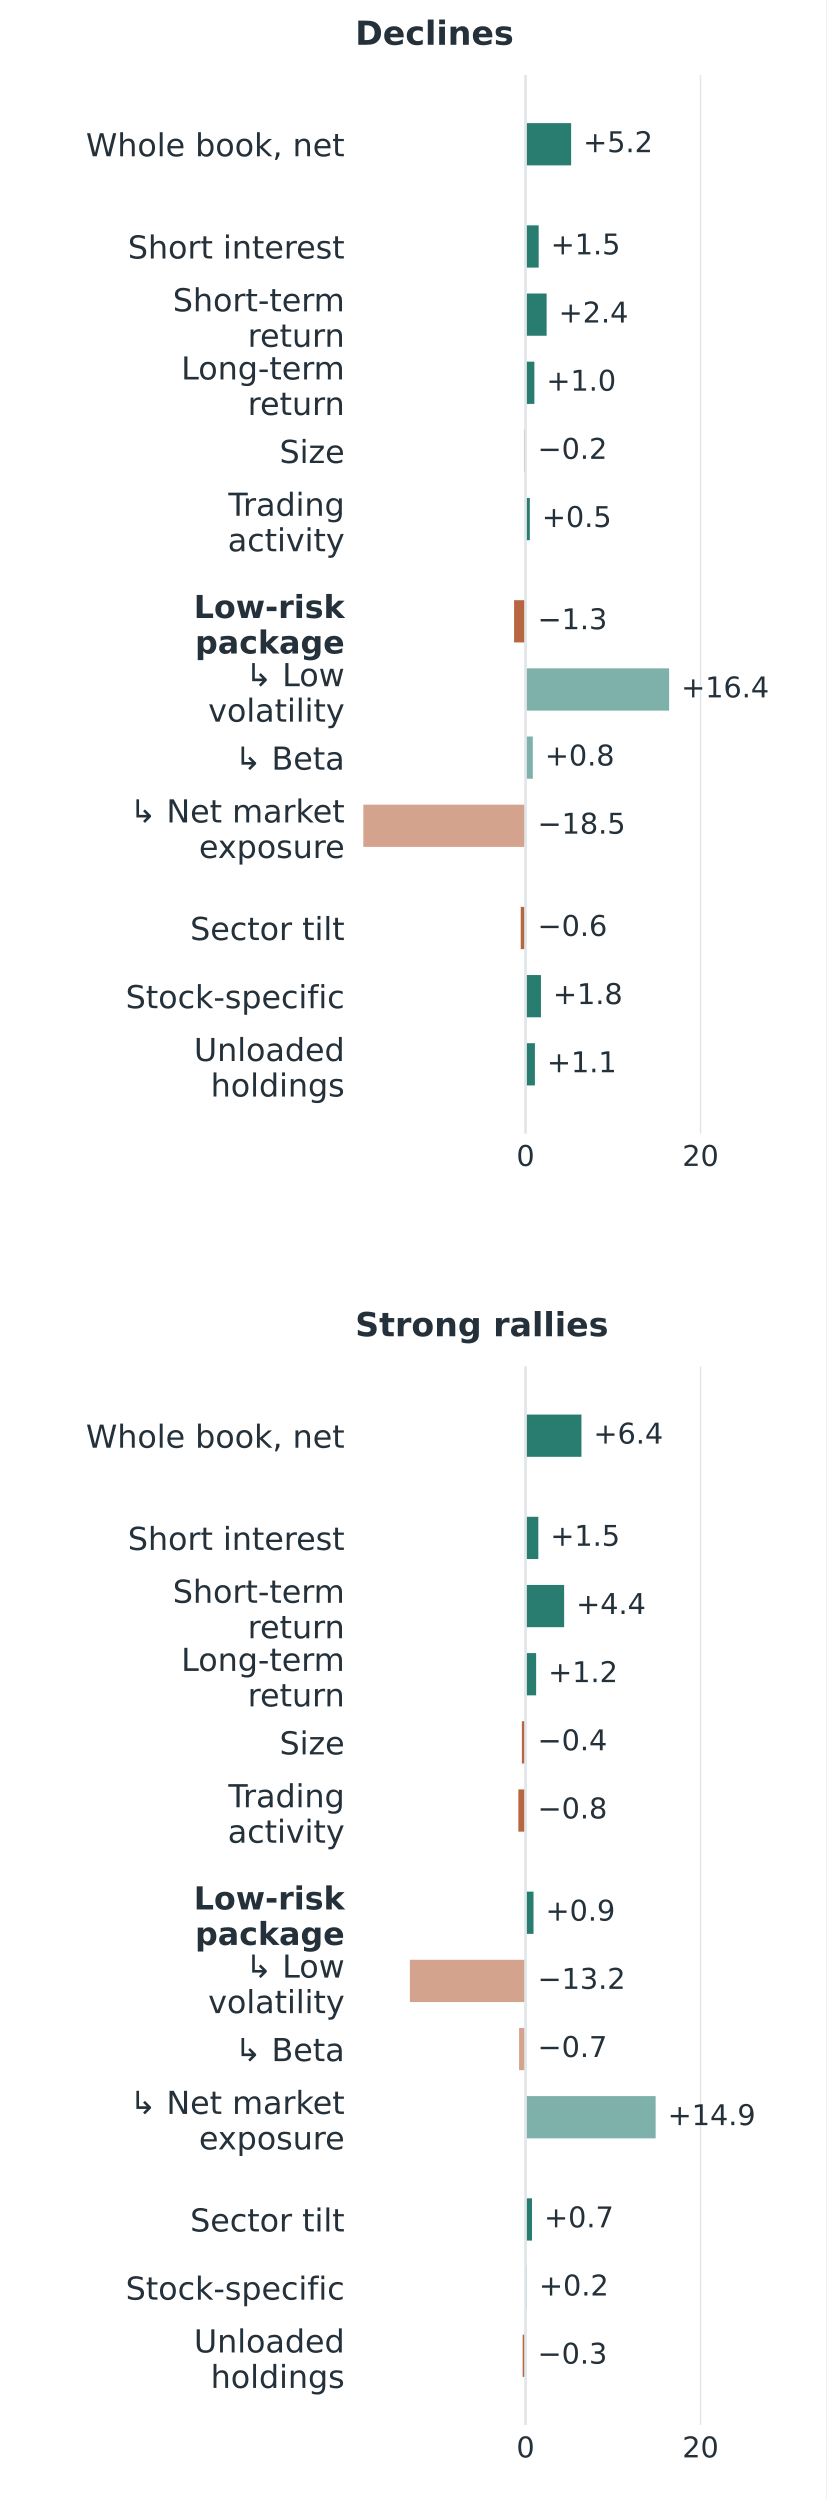
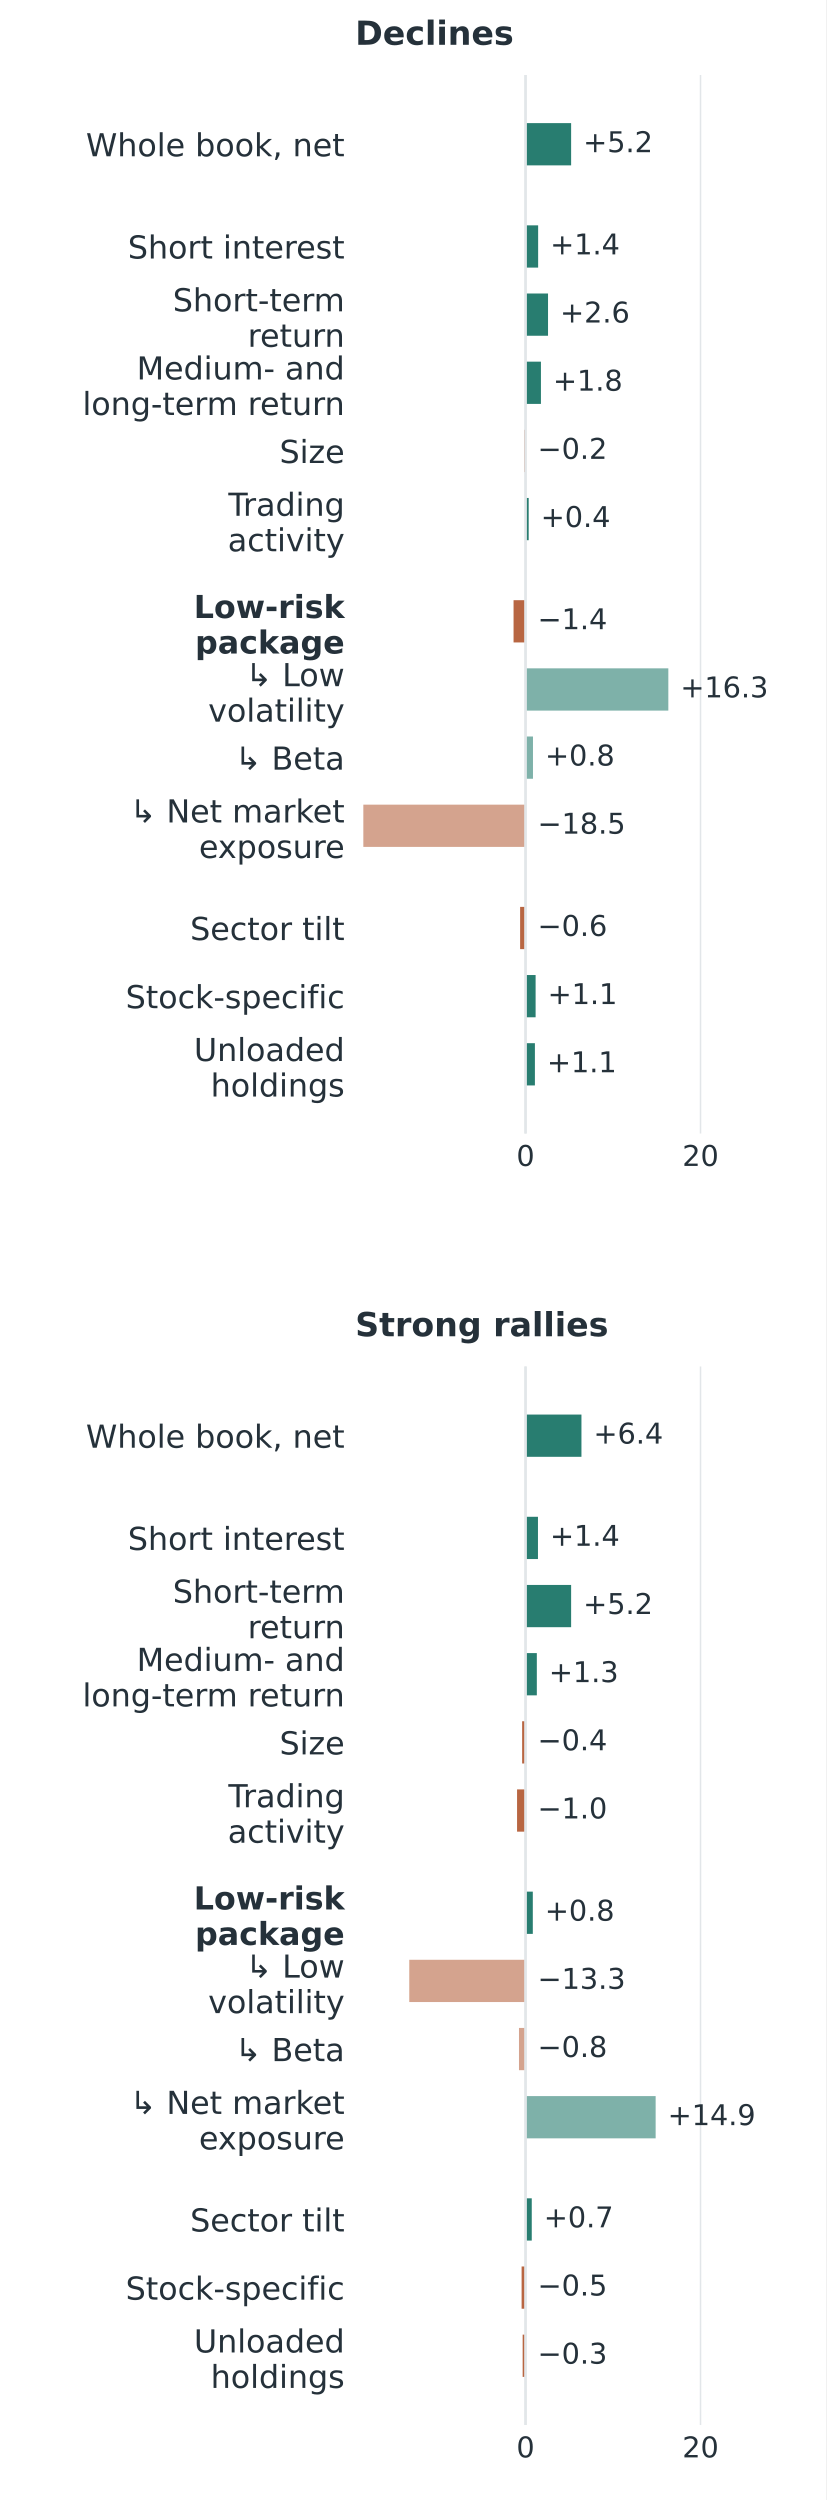
<svg xmlns="http://www.w3.org/2000/svg" width="273.6pt" height="828pt" viewBox="0 0 273.6 828" version="1.1">
  <defs>
    <style type="text/css">*{stroke-linejoin: round; stroke-linecap: butt}</style>
  </defs>
  <g id="figure_1">
    <g id="patch_1">
      <path d="M 0 828 L 273.6 828 L 273.6 0 L 0 0 z " style="fill: #ffffff" />
    </g>
    <g id="axes_1">
      <g id="patch_2">
        <path d="M 117.648 375.435 L 265.392 375.435 L 265.392 24.84 L 117.648 24.84 z " style="fill: #ffffff" />
      </g>
      <g id="matplotlib.axis_1">
        <g id="xtick_1">
          <g id="line2d_1">
            <path d="M 174.059 375.435 L 174.059 24.84 " clip-path="url(#p4dd4867242)" style="fill: none; stroke: #e2e6e9; stroke-width: 0.5; stroke-linecap: square" />
          </g>
          <g id="line2d_2" />
          <g id="text_1">
            <text style="font-size: 9.5px; font-family: 'DejaVu Sans', 'Arial', sans-serif; text-anchor: middle; fill: #25313a" x="174.059" y="386.153" transform="rotate(-0 174.0593 386.1531)">0</text>
          </g>
        </g>
        <g id="xtick_2">
          <g id="line2d_3">
            <path d="M 232.015 375.435 L 232.015 24.84 " clip-path="url(#p4dd4867242)" style="fill: none; stroke: #e2e6e9; stroke-width: 0.5; stroke-linecap: square" />
          </g>
          <g id="line2d_4" />
          <g id="text_2">
            <text style="font-size: 9.5px; font-family: 'DejaVu Sans', 'Arial', sans-serif; text-anchor: middle; fill: #25313a" x="232.015" y="386.153" transform="rotate(-0 232.0152 386.1531)">20</text>
          </g>
        </g>
      </g>
      <g id="matplotlib.axis_2">
        <g id="ytick_1">
          <g id="line2d_5" />
          <g id="text_3">
            <text style="font-size: 10.5px; font-family: 'DejaVu Sans', 'Arial', sans-serif; text-anchor: end; fill: #25313a" x="114.148" y="51.763" transform="rotate(-0 114.148 51.76274)">Whole book, net</text>
          </g>
        </g>
        <g id="ytick_2">
          <g id="line2d_6" />
          <g id="text_4">
            <text style="font-size: 10.5px; font-family: 'DejaVu Sans', 'Arial', sans-serif; text-anchor: end; fill: #25313a" x="114.148" y="85.621" transform="rotate(-0 114.148 85.62135)">Short interest</text>
          </g>
        </g>
        <g id="ytick_3">
          <g id="line2d_7" />
          <g id="text_5">
            <text style="font-size: 10.5px; font-family: 'DejaVu Sans', 'Arial', sans-serif; fill: #25313a" transform="translate(57.24456 103.1127)">Short-term</text>
            <text style="font-size: 10.5px; font-family: 'DejaVu Sans', 'Arial', sans-serif; fill: #25313a" transform="translate(82.04917 114.8704)">return</text>
          </g>
        </g>
        <g id="ytick_4">
          <g id="line2d_8" />
          <g id="text_6">
-             <text style="font-size: 10.5px; font-family: 'DejaVu Sans', 'Arial', sans-serif; fill: #25313a" transform="translate(60.01066 125.6851)">Long-term</text>
-             <text style="font-size: 10.5px; font-family: 'DejaVu Sans', 'Arial', sans-serif; fill: #25313a" transform="translate(82.04917 137.4428)">return</text>
+             <text style="font-size: 10.5px; font-family: 'DejaVu Sans', 'Arial', sans-serif; fill: #25313a" transform="translate(45.28277 125.6851)">Medium- and</text>
+             <text style="font-size: 10.5px; font-family: 'DejaVu Sans', 'Arial', sans-serif; fill: #25313a" transform="translate(27.32448 137.4428)">long-term return</text>
          </g>
        </g>
        <g id="ytick_5">
          <g id="line2d_9" />
          <g id="text_7">
            <text style="font-size: 10.5px; font-family: 'DejaVu Sans', 'Arial', sans-serif; text-anchor: end; fill: #25313a" x="114.148" y="153.339" transform="rotate(-0 114.148 153.3386)">Size</text>
          </g>
        </g>
        <g id="ytick_6">
          <g id="line2d_10" />
          <g id="text_8">
            <text style="font-size: 10.5px; font-family: 'DejaVu Sans', 'Arial', sans-serif; fill: #25313a" transform="translate(75.62941 170.83)">Trading</text>
            <text style="font-size: 10.5px; font-family: 'DejaVu Sans', 'Arial', sans-serif; fill: #25313a" transform="translate(75.44402 182.5877)">activity</text>
          </g>
        </g>
        <g id="ytick_7">
          <g id="line2d_11" />
          <g id="text_9">
            <text style="font-weight: 700; font-size: 10.5px; font-family: 'DejaVu Sans', 'Arial', sans-serif; fill: #25313a" transform="translate(64.1762 204.6886)">Low-risk</text>
            <text style="font-weight: 700; font-size: 10.5px; font-family: 'DejaVu Sans', 'Arial', sans-serif; fill: #25313a" transform="translate(64.61589 216.4463)">package</text>
          </g>
        </g>
        <g id="ytick_8">
          <g id="line2d_12" />
          <g id="text_10">
            <text style="font-size: 10.5px; font-family: 'DejaVu Sans', 'Arial', sans-serif; fill: #25313a" transform="translate(81.33386 227.261)">↳ Low</text>
            <text style="font-size: 10.5px; font-family: 'DejaVu Sans', 'Arial', sans-serif; fill: #25313a" transform="translate(68.95862 239.0187)">volatility</text>
          </g>
        </g>
        <g id="ytick_9">
          <g id="line2d_13" />
          <g id="text_11">
            <text style="font-size: 10.5px; font-family: 'DejaVu Sans', 'Arial', sans-serif; text-anchor: end; fill: #25313a" x="114.148" y="254.914" transform="rotate(-0 114.148 254.9144)">↳ Beta</text>
          </g>
        </g>
        <g id="ytick_10">
          <g id="line2d_14" />
          <g id="text_12">
            <text style="font-size: 10.5px; font-family: 'DejaVu Sans', 'Arial', sans-serif; fill: #25313a" transform="translate(42.98753 272.4058)">↳ Net market</text>
            <text style="font-size: 10.5px; font-family: 'DejaVu Sans', 'Arial', sans-serif; fill: #25313a" transform="translate(65.9005 284.1635)">exposure</text>
          </g>
        </g>
        <g id="ytick_11">
          <g id="line2d_15" />
          <g id="text_13">
            <text style="font-size: 10.5px; font-family: 'DejaVu Sans', 'Arial', sans-serif; text-anchor: end; fill: #25313a" x="114.148" y="311.345" transform="rotate(-0 114.148 311.3454)">Sector tilt</text>
          </g>
        </g>
        <g id="ytick_12">
          <g id="line2d_16" />
          <g id="text_14">
            <text style="font-size: 10.5px; font-family: 'DejaVu Sans', 'Arial', sans-serif; text-anchor: end; fill: #25313a" x="114.148" y="333.918" transform="rotate(-0 114.148 333.9178)">Stock-specific</text>
          </g>
        </g>
        <g id="ytick_13">
          <g id="line2d_17" />
          <g id="text_15">
            <text style="font-size: 10.5px; font-family: 'DejaVu Sans', 'Arial', sans-serif; fill: #25313a" transform="translate(64.24019 351.4092)">Unloaded</text>
            <text style="font-size: 10.5px; font-family: 'DejaVu Sans', 'Arial', sans-serif; fill: #25313a" transform="translate(69.77894 363.1669)">holdings</text>
          </g>
        </g>
      </g>
      <g id="patch_3">
        <path d="M 174.059 40.776 L 189.157 40.776 L 189.157 54.771 L 174.059 54.771 z " clip-path="url(#p4dd4867242)" style="fill: #287d70" />
      </g>
      <g id="patch_4">
-         <path d="M 174.059 74.635 L 178.406 74.635 L 178.406 88.63 L 174.059 88.63 z " clip-path="url(#p4dd4867242)" style="fill: #287d70" />
+         <path d="M 174.059 74.635 L 178.232 74.635 L 178.232 88.63 L 174.059 88.63 z " clip-path="url(#p4dd4867242)" style="fill: #287d70" />
      </g>
      <g id="patch_5">
-         <path d="M 174.059 97.207 L 181.043 97.207 L 181.043 111.202 L 174.059 111.202 z " clip-path="url(#p4dd4867242)" style="fill: #287d70" />
+         <path d="M 174.059 97.207 L 181.507 97.207 L 181.507 111.202 L 174.059 111.202 z " clip-path="url(#p4dd4867242)" style="fill: #287d70" />
      </g>
      <g id="patch_6">
-         <path d="M 174.059 119.78 L 176.986 119.78 L 176.986 133.774 L 174.059 133.774 z " clip-path="url(#p4dd4867242)" style="fill: #287d70" />
+         <path d="M 174.059 119.78 L 179.159 119.78 L 179.159 133.774 L 174.059 133.774 z " clip-path="url(#p4dd4867242)" style="fill: #287d70" />
      </g>
      <g id="patch_7">
-         <path d="M 174.059 142.352 L 173.538 142.352 L 173.538 156.347 L 174.059 156.347 z " clip-path="url(#p4dd4867242)" style="fill: #b86642" />
+         <path d="M 174.059 142.352 L 173.567 142.352 L 173.567 156.347 L 174.059 156.347 z " clip-path="url(#p4dd4867242)" style="fill: #b86642" />
      </g>
      <g id="patch_8">
-         <path d="M 174.059 164.924 L 175.479 164.924 L 175.479 178.919 L 174.059 178.919 z " clip-path="url(#p4dd4867242)" style="fill: #287d70" />
+         <path d="M 174.059 164.924 L 175.103 164.924 L 175.103 178.919 L 174.059 178.919 z " clip-path="url(#p4dd4867242)" style="fill: #287d70" />
      </g>
      <g id="patch_9">
-         <path d="M 174.059 198.783 L 170.263 198.783 L 170.263 212.778 L 174.059 212.778 z " clip-path="url(#p4dd4867242)" style="fill: #b86642" />
+         <path d="M 174.059 198.783 L 170.089 198.783 L 170.089 212.778 L 174.059 212.778 z " clip-path="url(#p4dd4867242)" style="fill: #b86642" />
      </g>
      <g id="patch_10">
-         <path d="M 174.059 221.355 L 221.612 221.355 L 221.612 235.35 L 174.059 235.35 z " clip-path="url(#p4dd4867242)" style="fill: #287d70; opacity: 0.6" />
+         <path d="M 174.059 221.355 L 221.351 221.355 L 221.351 235.35 L 174.059 235.35 z " clip-path="url(#p4dd4867242)" style="fill: #287d70; opacity: 0.6" />
      </g>
      <g id="patch_11">
-         <path d="M 174.059 243.928 L 176.465 243.928 L 176.465 257.923 L 174.059 257.923 z " clip-path="url(#p4dd4867242)" style="fill: #287d70; opacity: 0.6" />
+         <path d="M 174.059 243.928 L 176.522 243.928 L 176.522 257.923 L 174.059 257.923 z " clip-path="url(#p4dd4867242)" style="fill: #287d70; opacity: 0.6" />
      </g>
      <g id="patch_12">
        <path d="M 174.059 266.5 L 120.334 266.5 L 120.334 280.495 L 174.059 280.495 z " clip-path="url(#p4dd4867242)" style="fill: #b86642; opacity: 0.6" />
      </g>
      <g id="patch_13">
-         <path d="M 174.059 300.359 L 172.466 300.359 L 172.466 314.354 L 174.059 314.354 z " clip-path="url(#p4dd4867242)" style="fill: #b86642" />
+         <path d="M 174.059 300.359 L 172.263 300.359 L 172.263 314.354 L 174.059 314.354 z " clip-path="url(#p4dd4867242)" style="fill: #b86642" />
      </g>
      <g id="patch_14">
-         <path d="M 174.059 322.931 L 179.159 322.931 L 179.159 336.926 L 174.059 336.926 z " clip-path="url(#p4dd4867242)" style="fill: #287d70" />
+         <path d="M 174.059 322.931 L 177.392 322.931 L 177.392 336.926 L 174.059 336.926 z " clip-path="url(#p4dd4867242)" style="fill: #287d70" />
      </g>
      <g id="patch_15">
        <path d="M 174.059 345.504 L 177.16 345.504 L 177.16 359.498 L 174.059 359.498 z " clip-path="url(#p4dd4867242)" style="fill: #287d70" />
      </g>
      <g id="line2d_18">
        <path d="M 174.059 375.435 L 174.059 24.84 " clip-path="url(#p4dd4867242)" style="fill: none; stroke: #e2e6e9; stroke-width: 0.9; stroke-linecap: square" />
      </g>
      <g id="text_16">
        <text style="font-size: 9.5px; font-family: 'DejaVu Sans', 'Arial', sans-serif; text-anchor: start; fill: #25313a" x="193.157" y="50.395" transform="rotate(-0 193.1568 50.39497)">+5.2</text>
      </g>
      <g id="text_17">
-         <text style="font-size: 9.5px; font-family: 'DejaVu Sans', 'Arial', sans-serif; text-anchor: start; fill: #25313a" x="182.406" y="84.254" transform="rotate(-0 182.406 84.25358)">+1.5</text>
+         <text style="font-size: 9.5px; font-family: 'DejaVu Sans', 'Arial', sans-serif; text-anchor: start; fill: #25313a" x="182.232" y="84.254" transform="rotate(-0 182.2322 84.25358)">+1.4</text>
      </g>
      <g id="text_18">
-         <text style="font-size: 9.5px; font-family: 'DejaVu Sans', 'Arial', sans-serif; text-anchor: start; fill: #25313a" x="185.043" y="106.826" transform="rotate(-0 185.043 106.826)">+2.4</text>
+         <text style="font-size: 9.5px; font-family: 'DejaVu Sans', 'Arial', sans-serif; text-anchor: start; fill: #25313a" x="185.507" y="106.826" transform="rotate(-0 185.5067 106.826)">+2.6</text>
      </g>
      <g id="text_19">
-         <text style="font-size: 9.5px; font-family: 'DejaVu Sans', 'Arial', sans-serif; text-anchor: start; fill: #25313a" x="180.986" y="129.398" transform="rotate(-0 180.9861 129.3984)">+1.0</text>
+         <text style="font-size: 9.5px; font-family: 'DejaVu Sans', 'Arial', sans-serif; text-anchor: start; fill: #25313a" x="183.159" y="129.398" transform="rotate(-0 183.1595 129.3984)">+1.8</text>
      </g>
      <g id="text_20">
        <text style="font-size: 9.5px; font-family: 'DejaVu Sans', 'Arial', sans-serif; text-anchor: start; fill: #25313a" x="178.059" y="151.971" transform="rotate(-0 178.0593 151.9708)">−0.2</text>
      </g>
      <g id="text_21">
-         <text style="font-size: 9.5px; font-family: 'DejaVu Sans', 'Arial', sans-serif; text-anchor: start; fill: #25313a" x="179.479" y="174.543" transform="rotate(-0 179.4793 174.5432)">+0.5</text>
+         <text style="font-size: 9.5px; font-family: 'DejaVu Sans', 'Arial', sans-serif; text-anchor: start; fill: #25313a" x="179.103" y="174.543" transform="rotate(-0 179.1026 174.5432)">+0.4</text>
      </g>
      <g id="text_22">
-         <text style="font-size: 9.5px; font-family: 'DejaVu Sans', 'Arial', sans-serif; text-anchor: start; fill: #25313a" x="178.059" y="208.402" transform="rotate(-0 178.0593 208.4018)">−1.3</text>
+         <text style="font-size: 9.5px; font-family: 'DejaVu Sans', 'Arial', sans-serif; text-anchor: start; fill: #25313a" x="178.059" y="208.402" transform="rotate(-0 178.0593 208.4018)">−1.4</text>
      </g>
      <g id="text_23">
-         <text style="font-size: 9.5px; font-family: 'DejaVu Sans', 'Arial', sans-serif; text-anchor: start; fill: #25313a" x="225.612" y="230.974" transform="rotate(-0 225.6121 230.9742)">+16.4</text>
+         <text style="font-size: 9.5px; font-family: 'DejaVu Sans', 'Arial', sans-serif; text-anchor: start; fill: #25313a" x="225.351" y="230.974" transform="rotate(-0 225.3513 230.9742)">+16.3</text>
      </g>
      <g id="text_24">
-         <text style="font-size: 9.5px; font-family: 'DejaVu Sans', 'Arial', sans-serif; text-anchor: start; fill: #25313a" x="180.465" y="253.547" transform="rotate(-0 180.4645 253.5466)">+0.8</text>
+         <text style="font-size: 9.5px; font-family: 'DejaVu Sans', 'Arial', sans-serif; text-anchor: start; fill: #25313a" x="180.522" y="253.547" transform="rotate(-0 180.5225 253.5466)">+0.8</text>
      </g>
      <g id="text_25">
        <text style="font-size: 9.5px; font-family: 'DejaVu Sans', 'Arial', sans-serif; text-anchor: start; fill: #25313a" x="178.059" y="276.119" transform="rotate(-0 178.0593 276.119)">−18.5</text>
      </g>
      <g id="text_26">
        <text style="font-size: 9.5px; font-family: 'DejaVu Sans', 'Arial', sans-serif; text-anchor: start; fill: #25313a" x="178.059" y="309.978" transform="rotate(-0 178.0593 309.9776)">−0.6</text>
      </g>
      <g id="text_27">
-         <text style="font-size: 9.5px; font-family: 'DejaVu Sans', 'Arial', sans-serif; text-anchor: start; fill: #25313a" x="183.159" y="332.55" transform="rotate(-0 183.1595 332.55)">+1.8</text>
+         <text style="font-size: 9.5px; font-family: 'DejaVu Sans', 'Arial', sans-serif; text-anchor: start; fill: #25313a" x="181.392" y="332.55" transform="rotate(-0 181.3918 332.55)">+1.1</text>
      </g>
      <g id="text_28">
        <text style="font-size: 9.5px; font-family: 'DejaVu Sans', 'Arial', sans-serif; text-anchor: start; fill: #25313a" x="181.16" y="355.122" transform="rotate(-0 181.16 355.1224)">+1.1</text>
      </g>
      <g id="text_29">
        <text style="font-weight: 600; font-size: 11px; font-family: 'DejaVu Sans', 'Arial', sans-serif; text-anchor: start; fill: #25313a" x="117.648" y="14.84" transform="rotate(-0 117.648 14.84)">Declines</text>
      </g>
    </g>
    <g id="axes_2">
      <g id="patch_16">
        <path d="M 117.648 803.16 L 265.392 803.16 L 265.392 452.565 L 117.648 452.565 z " style="fill: #ffffff" />
      </g>
      <g id="matplotlib.axis_3">
        <g id="xtick_3">
          <g id="line2d_19">
            <path d="M 174.059 803.16 L 174.059 452.565 " clip-path="url(#pe2ee496dc0)" style="fill: none; stroke: #e2e6e9; stroke-width: 0.5; stroke-linecap: square" />
          </g>
          <g id="line2d_20" />
          <g id="text_30">
            <text style="font-size: 9.5px; font-family: 'DejaVu Sans', 'Arial', sans-serif; text-anchor: middle; fill: #25313a" x="174.059" y="813.879" transform="rotate(-0 174.0593 813.8785)">0</text>
          </g>
        </g>
        <g id="xtick_4">
          <g id="line2d_21">
            <path d="M 232.015 803.16 L 232.015 452.565 " clip-path="url(#pe2ee496dc0)" style="fill: none; stroke: #e2e6e9; stroke-width: 0.5; stroke-linecap: square" />
          </g>
          <g id="line2d_22" />
          <g id="text_31">
            <text style="font-size: 9.5px; font-family: 'DejaVu Sans', 'Arial', sans-serif; text-anchor: middle; fill: #25313a" x="232.015" y="813.879" transform="rotate(-0 232.0152 813.8785)">20</text>
          </g>
        </g>
      </g>
      <g id="matplotlib.axis_4">
        <g id="ytick_14">
          <g id="line2d_23" />
          <g id="text_32">
            <text style="font-size: 10.5px; font-family: 'DejaVu Sans', 'Arial', sans-serif; text-anchor: end; fill: #25313a" x="114.148" y="479.488" transform="rotate(-0 114.148 479.4881)">Whole book, net</text>
          </g>
        </g>
        <g id="ytick_15">
          <g id="line2d_24" />
          <g id="text_33">
            <text style="font-size: 10.5px; font-family: 'DejaVu Sans', 'Arial', sans-serif; text-anchor: end; fill: #25313a" x="114.148" y="513.347" transform="rotate(-0 114.148 513.3468)">Short interest</text>
          </g>
        </g>
        <g id="ytick_16">
          <g id="line2d_25" />
          <g id="text_34">
            <text style="font-size: 10.5px; font-family: 'DejaVu Sans', 'Arial', sans-serif; fill: #25313a" transform="translate(57.24456 530.8381)">Short-term</text>
            <text style="font-size: 10.5px; font-family: 'DejaVu Sans', 'Arial', sans-serif; fill: #25313a" transform="translate(82.04917 542.5958)">return</text>
          </g>
        </g>
        <g id="ytick_17">
          <g id="line2d_26" />
          <g id="text_35">
-             <text style="font-size: 10.5px; font-family: 'DejaVu Sans', 'Arial', sans-serif; fill: #25313a" transform="translate(60.01066 553.4105)">Long-term</text>
-             <text style="font-size: 10.5px; font-family: 'DejaVu Sans', 'Arial', sans-serif; fill: #25313a" transform="translate(82.04917 565.1683)">return</text>
+             <text style="font-size: 10.5px; font-family: 'DejaVu Sans', 'Arial', sans-serif; fill: #25313a" transform="translate(45.28277 553.4105)">Medium- and</text>
+             <text style="font-size: 10.5px; font-family: 'DejaVu Sans', 'Arial', sans-serif; fill: #25313a" transform="translate(27.32448 565.1683)">long-term return</text>
          </g>
        </g>
        <g id="ytick_18">
          <g id="line2d_27" />
          <g id="text_36">
            <text style="font-size: 10.5px; font-family: 'DejaVu Sans', 'Arial', sans-serif; text-anchor: end; fill: #25313a" x="114.148" y="581.064" transform="rotate(-0 114.148 581.064)">Size</text>
          </g>
        </g>
        <g id="ytick_19">
          <g id="line2d_28" />
          <g id="text_37">
            <text style="font-size: 10.5px; font-family: 'DejaVu Sans', 'Arial', sans-serif; fill: #25313a" transform="translate(75.62941 598.5554)">Trading</text>
            <text style="font-size: 10.5px; font-family: 'DejaVu Sans', 'Arial', sans-serif; fill: #25313a" transform="translate(75.44402 610.3131)">activity</text>
          </g>
        </g>
        <g id="ytick_20">
          <g id="line2d_29" />
          <g id="text_38">
            <text style="font-weight: 700; font-size: 10.5px; font-family: 'DejaVu Sans', 'Arial', sans-serif; fill: #25313a" transform="translate(64.1762 632.414)">Low-risk</text>
            <text style="font-weight: 700; font-size: 10.5px; font-family: 'DejaVu Sans', 'Arial', sans-serif; fill: #25313a" transform="translate(64.61589 644.1717)">package</text>
          </g>
        </g>
        <g id="ytick_21">
          <g id="line2d_30" />
          <g id="text_39">
            <text style="font-size: 10.5px; font-family: 'DejaVu Sans', 'Arial', sans-serif; fill: #25313a" transform="translate(81.33386 654.9864)">↳ Low</text>
            <text style="font-size: 10.5px; font-family: 'DejaVu Sans', 'Arial', sans-serif; fill: #25313a" transform="translate(68.95862 666.7441)">volatility</text>
          </g>
        </g>
        <g id="ytick_22">
          <g id="line2d_31" />
          <g id="text_40">
            <text style="font-size: 10.5px; font-family: 'DejaVu Sans', 'Arial', sans-serif; text-anchor: end; fill: #25313a" x="114.148" y="682.64" transform="rotate(-0 114.148 682.6398)">↳ Beta</text>
          </g>
        </g>
        <g id="ytick_23">
          <g id="line2d_32" />
          <g id="text_41">
            <text style="font-size: 10.5px; font-family: 'DejaVu Sans', 'Arial', sans-serif; fill: #25313a" transform="translate(42.98753 700.1312)">↳ Net market</text>
            <text style="font-size: 10.5px; font-family: 'DejaVu Sans', 'Arial', sans-serif; fill: #25313a" transform="translate(65.9005 711.8889)">exposure</text>
          </g>
        </g>
        <g id="ytick_24">
          <g id="line2d_33" />
          <g id="text_42">
            <text style="font-size: 10.5px; font-family: 'DejaVu Sans', 'Arial', sans-serif; text-anchor: end; fill: #25313a" x="114.148" y="739.071" transform="rotate(-0 114.148 739.0708)">Sector tilt</text>
          </g>
        </g>
        <g id="ytick_25">
          <g id="line2d_34" />
          <g id="text_43">
            <text style="font-size: 10.5px; font-family: 'DejaVu Sans', 'Arial', sans-serif; text-anchor: end; fill: #25313a" x="114.148" y="761.643" transform="rotate(-0 114.148 761.6432)">Stock-specific</text>
          </g>
        </g>
        <g id="ytick_26">
          <g id="line2d_35" />
          <g id="text_44">
            <text style="font-size: 10.5px; font-family: 'DejaVu Sans', 'Arial', sans-serif; fill: #25313a" transform="translate(64.24019 779.1346)">Unloaded</text>
            <text style="font-size: 10.5px; font-family: 'DejaVu Sans', 'Arial', sans-serif; fill: #25313a" transform="translate(69.77894 790.8923)">holdings</text>
          </g>
        </g>
      </g>
      <g id="patch_17">
        <path d="M 174.059 468.502 L 192.576 468.502 L 192.576 482.496 L 174.059 482.496 z " clip-path="url(#pe2ee496dc0)" style="fill: #287d70" />
      </g>
      <g id="patch_18">
-         <path d="M 174.059 502.36 L 178.29 502.36 L 178.29 516.355 L 174.059 516.355 z " clip-path="url(#pe2ee496dc0)" style="fill: #287d70" />
+         <path d="M 174.059 502.36 L 178.174 502.36 L 178.174 516.355 L 174.059 516.355 z " clip-path="url(#pe2ee496dc0)" style="fill: #287d70" />
      </g>
      <g id="patch_19">
-         <path d="M 174.059 524.933 L 186.839 524.933 L 186.839 538.927 L 174.059 538.927 z " clip-path="url(#pe2ee496dc0)" style="fill: #287d70" />
+         <path d="M 174.059 524.933 L 189.157 524.933 L 189.157 538.927 L 174.059 538.927 z " clip-path="url(#pe2ee496dc0)" style="fill: #287d70" />
      </g>
      <g id="patch_20">
-         <path d="M 174.059 547.505 L 177.566 547.505 L 177.566 561.5 L 174.059 561.5 z " clip-path="url(#pe2ee496dc0)" style="fill: #287d70" />
+         <path d="M 174.059 547.505 L 177.797 547.505 L 177.797 561.5 L 174.059 561.5 z " clip-path="url(#pe2ee496dc0)" style="fill: #287d70" />
      </g>
      <g id="patch_21">
-         <path d="M 174.059 570.077 L 172.842 570.077 L 172.842 584.072 L 174.059 584.072 z " clip-path="url(#pe2ee496dc0)" style="fill: #b86642" />
+         <path d="M 174.059 570.077 L 172.929 570.077 L 172.929 584.072 L 174.059 584.072 z " clip-path="url(#pe2ee496dc0)" style="fill: #b86642" />
      </g>
      <g id="patch_22">
-         <path d="M 174.059 592.65 L 171.683 592.65 L 171.683 606.645 L 174.059 606.645 z " clip-path="url(#pe2ee496dc0)" style="fill: #b86642" />
+         <path d="M 174.059 592.65 L 171.248 592.65 L 171.248 606.645 L 174.059 606.645 z " clip-path="url(#pe2ee496dc0)" style="fill: #b86642" />
      </g>
      <g id="patch_23">
-         <path d="M 174.059 626.508 L 176.696 626.508 L 176.696 640.503 L 174.059 640.503 z " clip-path="url(#pe2ee496dc0)" style="fill: #287d70" />
+         <path d="M 174.059 626.508 L 176.465 626.508 L 176.465 640.503 L 174.059 640.503 z " clip-path="url(#pe2ee496dc0)" style="fill: #287d70" />
      </g>
      <g id="patch_24">
-         <path d="M 174.059 649.081 L 135.751 649.081 L 135.751 663.076 L 174.059 663.076 z " clip-path="url(#pe2ee496dc0)" style="fill: #b86642; opacity: 0.6" />
+         <path d="M 174.059 649.081 L 135.548 649.081 L 135.548 663.076 L 174.059 663.076 z " clip-path="url(#pe2ee496dc0)" style="fill: #b86642; opacity: 0.6" />
      </g>
      <g id="patch_25">
-         <path d="M 174.059 671.653 L 171.915 671.653 L 171.915 685.648 L 174.059 685.648 z " clip-path="url(#pe2ee496dc0)" style="fill: #b86642; opacity: 0.6" />
+         <path d="M 174.059 671.653 L 171.886 671.653 L 171.886 685.648 L 174.059 685.648 z " clip-path="url(#pe2ee496dc0)" style="fill: #b86642; opacity: 0.6" />
      </g>
      <g id="patch_26">
        <path d="M 174.059 694.226 L 217.15 694.226 L 217.15 708.22 L 174.059 708.22 z " clip-path="url(#pe2ee496dc0)" style="fill: #287d70; opacity: 0.6" />
      </g>
      <g id="patch_27">
-         <path d="M 174.059 728.084 L 176.204 728.084 L 176.204 742.079 L 174.059 742.079 z " clip-path="url(#pe2ee496dc0)" style="fill: #287d70" />
+         <path d="M 174.059 728.084 L 176.117 728.084 L 176.117 742.079 L 174.059 742.079 z " clip-path="url(#pe2ee496dc0)" style="fill: #287d70" />
      </g>
      <g id="patch_28">
-         <path d="M 174.059 750.657 L 174.523 750.657 L 174.523 764.651 L 174.059 764.651 z " clip-path="url(#pe2ee496dc0)" style="fill: #287d70" />
+         <path d="M 174.059 750.657 L 172.755 750.657 L 172.755 764.651 L 174.059 764.651 z " clip-path="url(#pe2ee496dc0)" style="fill: #b86642" />
      </g>
      <g id="patch_29">
        <path d="M 174.059 773.229 L 173.103 773.229 L 173.103 787.224 L 174.059 787.224 z " clip-path="url(#pe2ee496dc0)" style="fill: #b86642" />
      </g>
      <g id="line2d_36">
        <path d="M 174.059 803.16 L 174.059 452.565 " clip-path="url(#pe2ee496dc0)" style="fill: none; stroke: #e2e6e9; stroke-width: 0.9; stroke-linecap: square" />
      </g>
      <g id="text_45">
        <text style="font-size: 9.5px; font-family: 'DejaVu Sans', 'Arial', sans-serif; text-anchor: start; fill: #25313a" x="196.576" y="478.12" transform="rotate(-0 196.5762 478.1204)">+6.4</text>
      </g>
      <g id="text_46">
-         <text style="font-size: 9.5px; font-family: 'DejaVu Sans', 'Arial', sans-serif; text-anchor: start; fill: #25313a" x="182.29" y="511.979" transform="rotate(-0 182.2901 511.979)">+1.5</text>
+         <text style="font-size: 9.5px; font-family: 'DejaVu Sans', 'Arial', sans-serif; text-anchor: start; fill: #25313a" x="182.174" y="511.979" transform="rotate(-0 182.1742 511.979)">+1.4</text>
      </g>
      <g id="text_47">
-         <text style="font-size: 9.5px; font-family: 'DejaVu Sans', 'Arial', sans-serif; text-anchor: start; fill: #25313a" x="190.839" y="534.551" transform="rotate(-0 190.8386 534.5514)">+4.4</text>
+         <text style="font-size: 9.5px; font-family: 'DejaVu Sans', 'Arial', sans-serif; text-anchor: start; fill: #25313a" x="193.157" y="534.551" transform="rotate(-0 193.1568 534.5514)">+5.2</text>
      </g>
      <g id="text_48">
-         <text style="font-size: 9.5px; font-family: 'DejaVu Sans', 'Arial', sans-serif; text-anchor: start; fill: #25313a" x="181.566" y="557.124" transform="rotate(-0 181.5657 557.1238)">+1.2</text>
+         <text style="font-size: 9.5px; font-family: 'DejaVu Sans', 'Arial', sans-serif; text-anchor: start; fill: #25313a" x="181.797" y="557.124" transform="rotate(-0 181.7975 557.1238)">+1.3</text>
      </g>
      <g id="text_49">
        <text style="font-size: 9.5px; font-family: 'DejaVu Sans', 'Arial', sans-serif; text-anchor: start; fill: #25313a" x="178.059" y="579.696" transform="rotate(-0 178.0593 579.6962)">−0.4</text>
      </g>
      <g id="text_50">
-         <text style="font-size: 9.5px; font-family: 'DejaVu Sans', 'Arial', sans-serif; text-anchor: start; fill: #25313a" x="178.059" y="602.269" transform="rotate(-0 178.0593 602.2686)">−0.8</text>
+         <text style="font-size: 9.5px; font-family: 'DejaVu Sans', 'Arial', sans-serif; text-anchor: start; fill: #25313a" x="178.059" y="602.269" transform="rotate(-0 178.0593 602.2686)">−1.0</text>
      </g>
      <g id="text_51">
-         <text style="font-size: 9.5px; font-family: 'DejaVu Sans', 'Arial', sans-serif; text-anchor: start; fill: #25313a" x="180.696" y="636.127" transform="rotate(-0 180.6963 636.1272)">+0.9</text>
+         <text style="font-size: 9.5px; font-family: 'DejaVu Sans', 'Arial', sans-serif; text-anchor: start; fill: #25313a" x="180.465" y="636.127" transform="rotate(-0 180.4645 636.1272)">+0.8</text>
      </g>
      <g id="text_52">
-         <text style="font-size: 9.5px; font-family: 'DejaVu Sans', 'Arial', sans-serif; text-anchor: start; fill: #25313a" x="178.059" y="658.7" transform="rotate(-0 178.0593 658.6996)">−13.2</text>
+         <text style="font-size: 9.5px; font-family: 'DejaVu Sans', 'Arial', sans-serif; text-anchor: start; fill: #25313a" x="178.059" y="658.7" transform="rotate(-0 178.0593 658.6996)">−13.3</text>
      </g>
      <g id="text_53">
-         <text style="font-size: 9.5px; font-family: 'DejaVu Sans', 'Arial', sans-serif; text-anchor: start; fill: #25313a" x="178.059" y="681.272" transform="rotate(-0 178.0593 681.272)">−0.7</text>
+         <text style="font-size: 9.5px; font-family: 'DejaVu Sans', 'Arial', sans-serif; text-anchor: start; fill: #25313a" x="178.059" y="681.272" transform="rotate(-0 178.0593 681.272)">−0.8</text>
      </g>
      <g id="text_54">
        <text style="font-size: 9.5px; font-family: 'DejaVu Sans', 'Arial', sans-serif; text-anchor: start; fill: #25313a" x="221.15" y="703.844" transform="rotate(-0 221.1495 703.8444)">+14.9</text>
      </g>
      <g id="text_55">
-         <text style="font-size: 9.5px; font-family: 'DejaVu Sans', 'Arial', sans-serif; text-anchor: start; fill: #25313a" x="180.204" y="737.703" transform="rotate(-0 180.2037 737.703)">+0.7</text>
+         <text style="font-size: 9.5px; font-family: 'DejaVu Sans', 'Arial', sans-serif; text-anchor: start; fill: #25313a" x="180.117" y="737.703" transform="rotate(-0 180.1168 737.703)">+0.7</text>
      </g>
      <g id="text_56">
-         <text style="font-size: 9.5px; font-family: 'DejaVu Sans', 'Arial', sans-serif; text-anchor: start; fill: #25313a" x="178.523" y="760.275" transform="rotate(-0 178.523 760.2754)">+0.2</text>
+         <text style="font-size: 9.5px; font-family: 'DejaVu Sans', 'Arial', sans-serif; text-anchor: start; fill: #25313a" x="178.059" y="760.275" transform="rotate(-0 178.0593 760.2754)">−0.5</text>
      </g>
      <g id="text_57">
        <text style="font-size: 9.5px; font-family: 'DejaVu Sans', 'Arial', sans-serif; text-anchor: start; fill: #25313a" x="178.059" y="782.848" transform="rotate(-0 178.0593 782.8478)">−0.3</text>
      </g>
      <g id="text_58">
        <text style="font-weight: 600; font-size: 11px; font-family: 'DejaVu Sans', 'Arial', sans-serif; text-anchor: start; fill: #25313a" x="117.648" y="442.565" transform="rotate(-0 117.648 442.5654)">Strong rallies</text>
      </g>
    </g>
  </g>
  <defs>
    <clipPath id="p4dd4867242">
      <rect x="117.648" y="24.84" width="147.744" height="350.595" />
    </clipPath>
    <clipPath id="pe2ee496dc0">
      <rect x="117.648" y="452.565" width="147.744" height="350.595" />
    </clipPath>
  </defs>
</svg>
